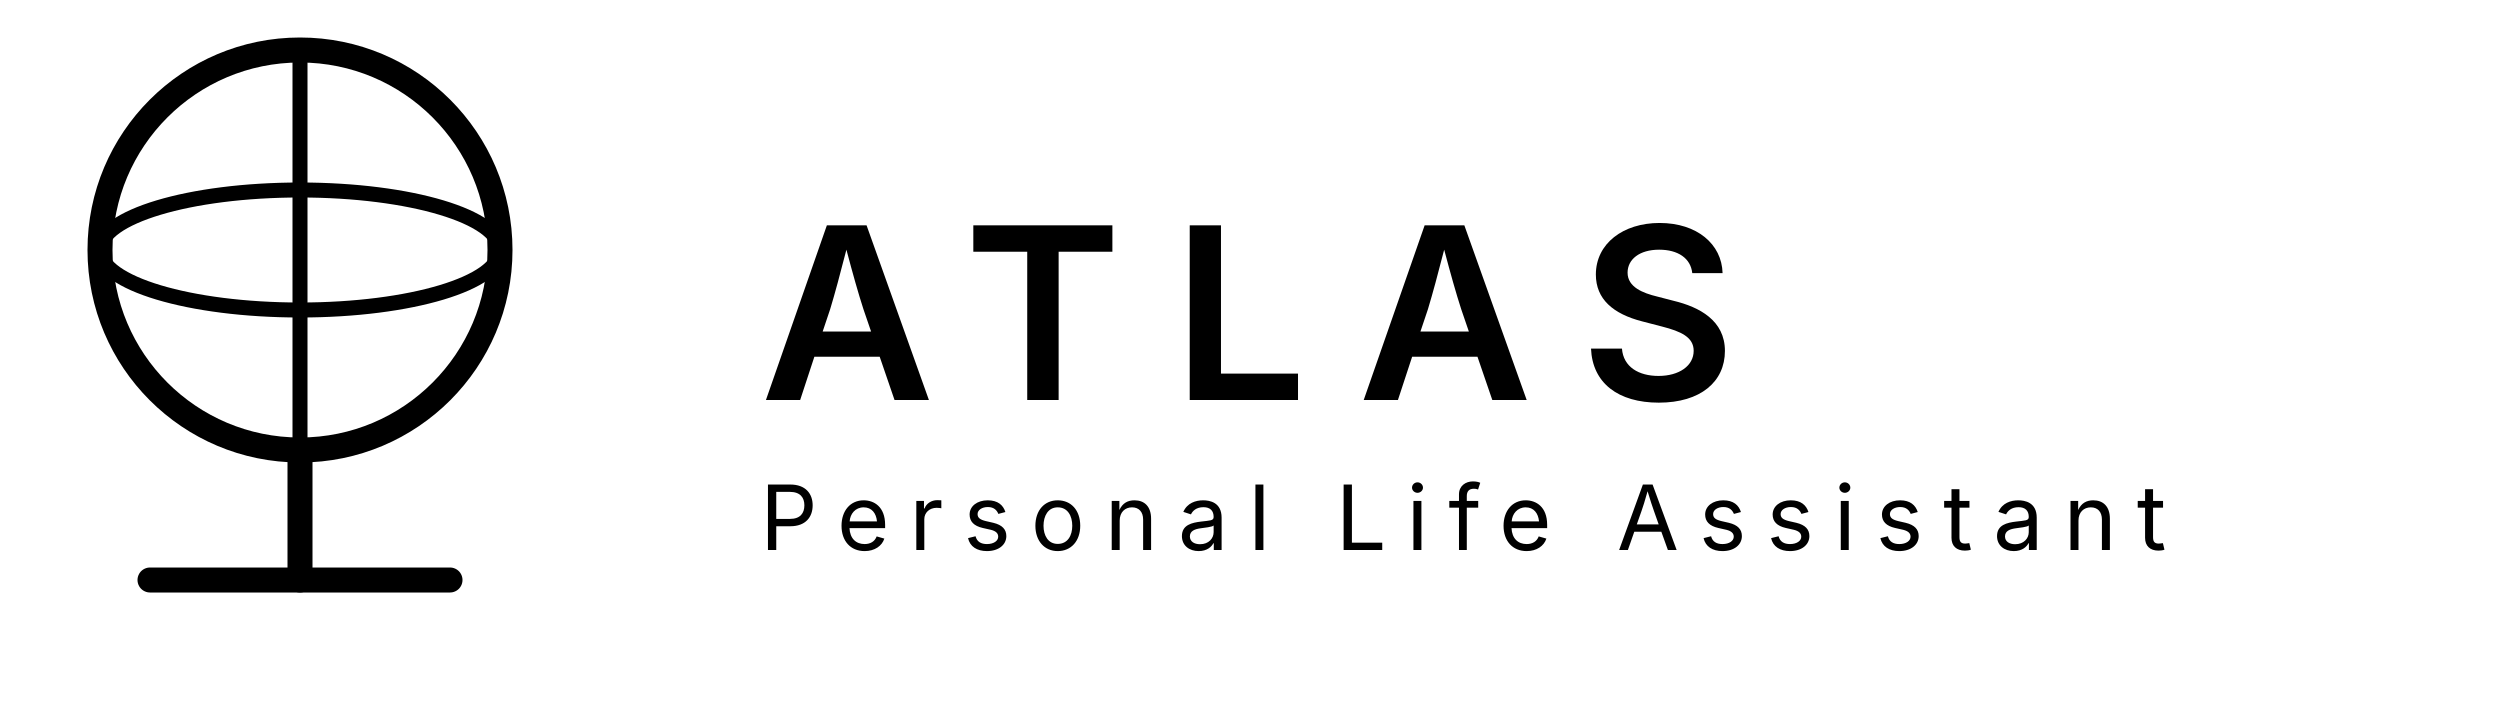
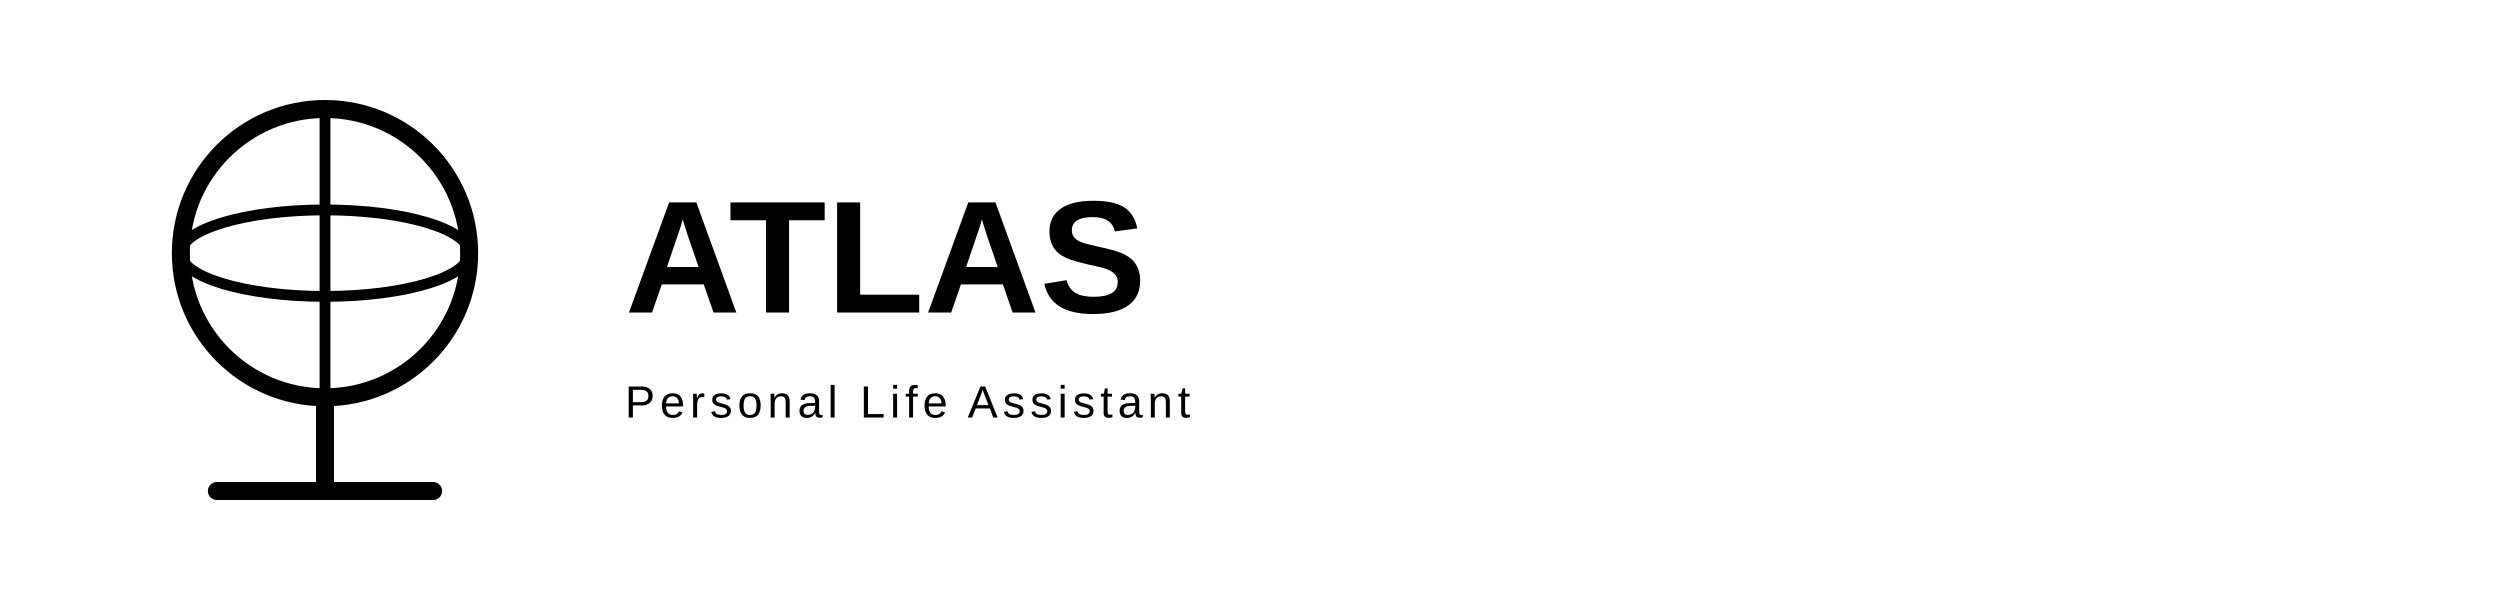
- <svg xmlns="http://www.w3.org/2000/svg" viewBox="0 0 250 72" width="250" height="72">
-   <defs>
-     <clipPath id="sc">
-       <circle cx="30" cy="25" r="20" />
-     </clipPath>
-   </defs>
-   <circle cx="30" cy="25" r="20" fill="none" stroke="#000000" stroke-width="2.5" stroke-linecap="round" />
-   <g clip-path="url(#sc)">
-     <ellipse cx="30" cy="25" rx="20" ry="6" fill="none" stroke="#000000" stroke-width="1.5" />
-     <line x1="30" y1="5" x2="30" y2="45" stroke="#000000" stroke-width="1.5" stroke-linecap="round" />
+ <svg xmlns="http://www.w3.org/2000/svg" width="1000" height="240" viewBox="0 0 1000 240">
+   <g transform="translate(43.5135 29.1892) scale(2.88288)">
+     <defs>
+       <clipPath id="sphere">
+         <circle cx="30" cy="25" r="20" />
+       </clipPath>
+     </defs>
+     <circle cx="30" cy="25" r="20" fill="none" stroke="#000000" stroke-width="2.5" />
+     <g clip-path="url(#sphere)" fill="none" stroke="#000000" stroke-width="1.5">
+       <ellipse cx="30" cy="25" rx="20" ry="6" />
+       <line x1="30" y1="5" x2="30" y2="45" />
+     </g>
+     <g stroke="#000000" stroke-width="2.5" stroke-linecap="round">
+       <line x1="30" y1="45" x2="30" y2="58" />
+       <line x1="15" y1="58" x2="45" y2="58" />
+     </g>
  </g>
-   <line x1="30" y1="45" x2="30" y2="58" stroke="#000000" stroke-width="2.5" stroke-linecap="round" />
-   <line x1="15" y1="58" x2="45" y2="58" stroke="#000000" stroke-width="2.5" stroke-linecap="round" />
-   <text x="76" y="40" font-family="Inter, &quot;Avenir Next&quot;, Avenir, &quot;Segoe UI&quot;, Helvetica, Arial, sans-serif" font-size="24" font-weight="600" letter-spacing="5" fill="#000000">ATLAS</text>
-   <text x="76" y="55" font-family="Inter, &quot;Avenir Next&quot;, Avenir, &quot;Segoe UI&quot;, Helvetica, Arial, sans-serif" font-size="9" font-weight="400" letter-spacing="2" fill="#000000">Personal Life Assistant</text>
+   <g font-family="Arial, Helvetica, sans-serif" text-anchor="start">
+     <text x="250" y="125" font-size="64" font-weight="600" fill="#000000">ATLAS</text>
+     <text x="250" y="167" font-size="18" letter-spacing="2" fill="#000000">Personal Life Assistant</text>
+   </g>
</svg>
